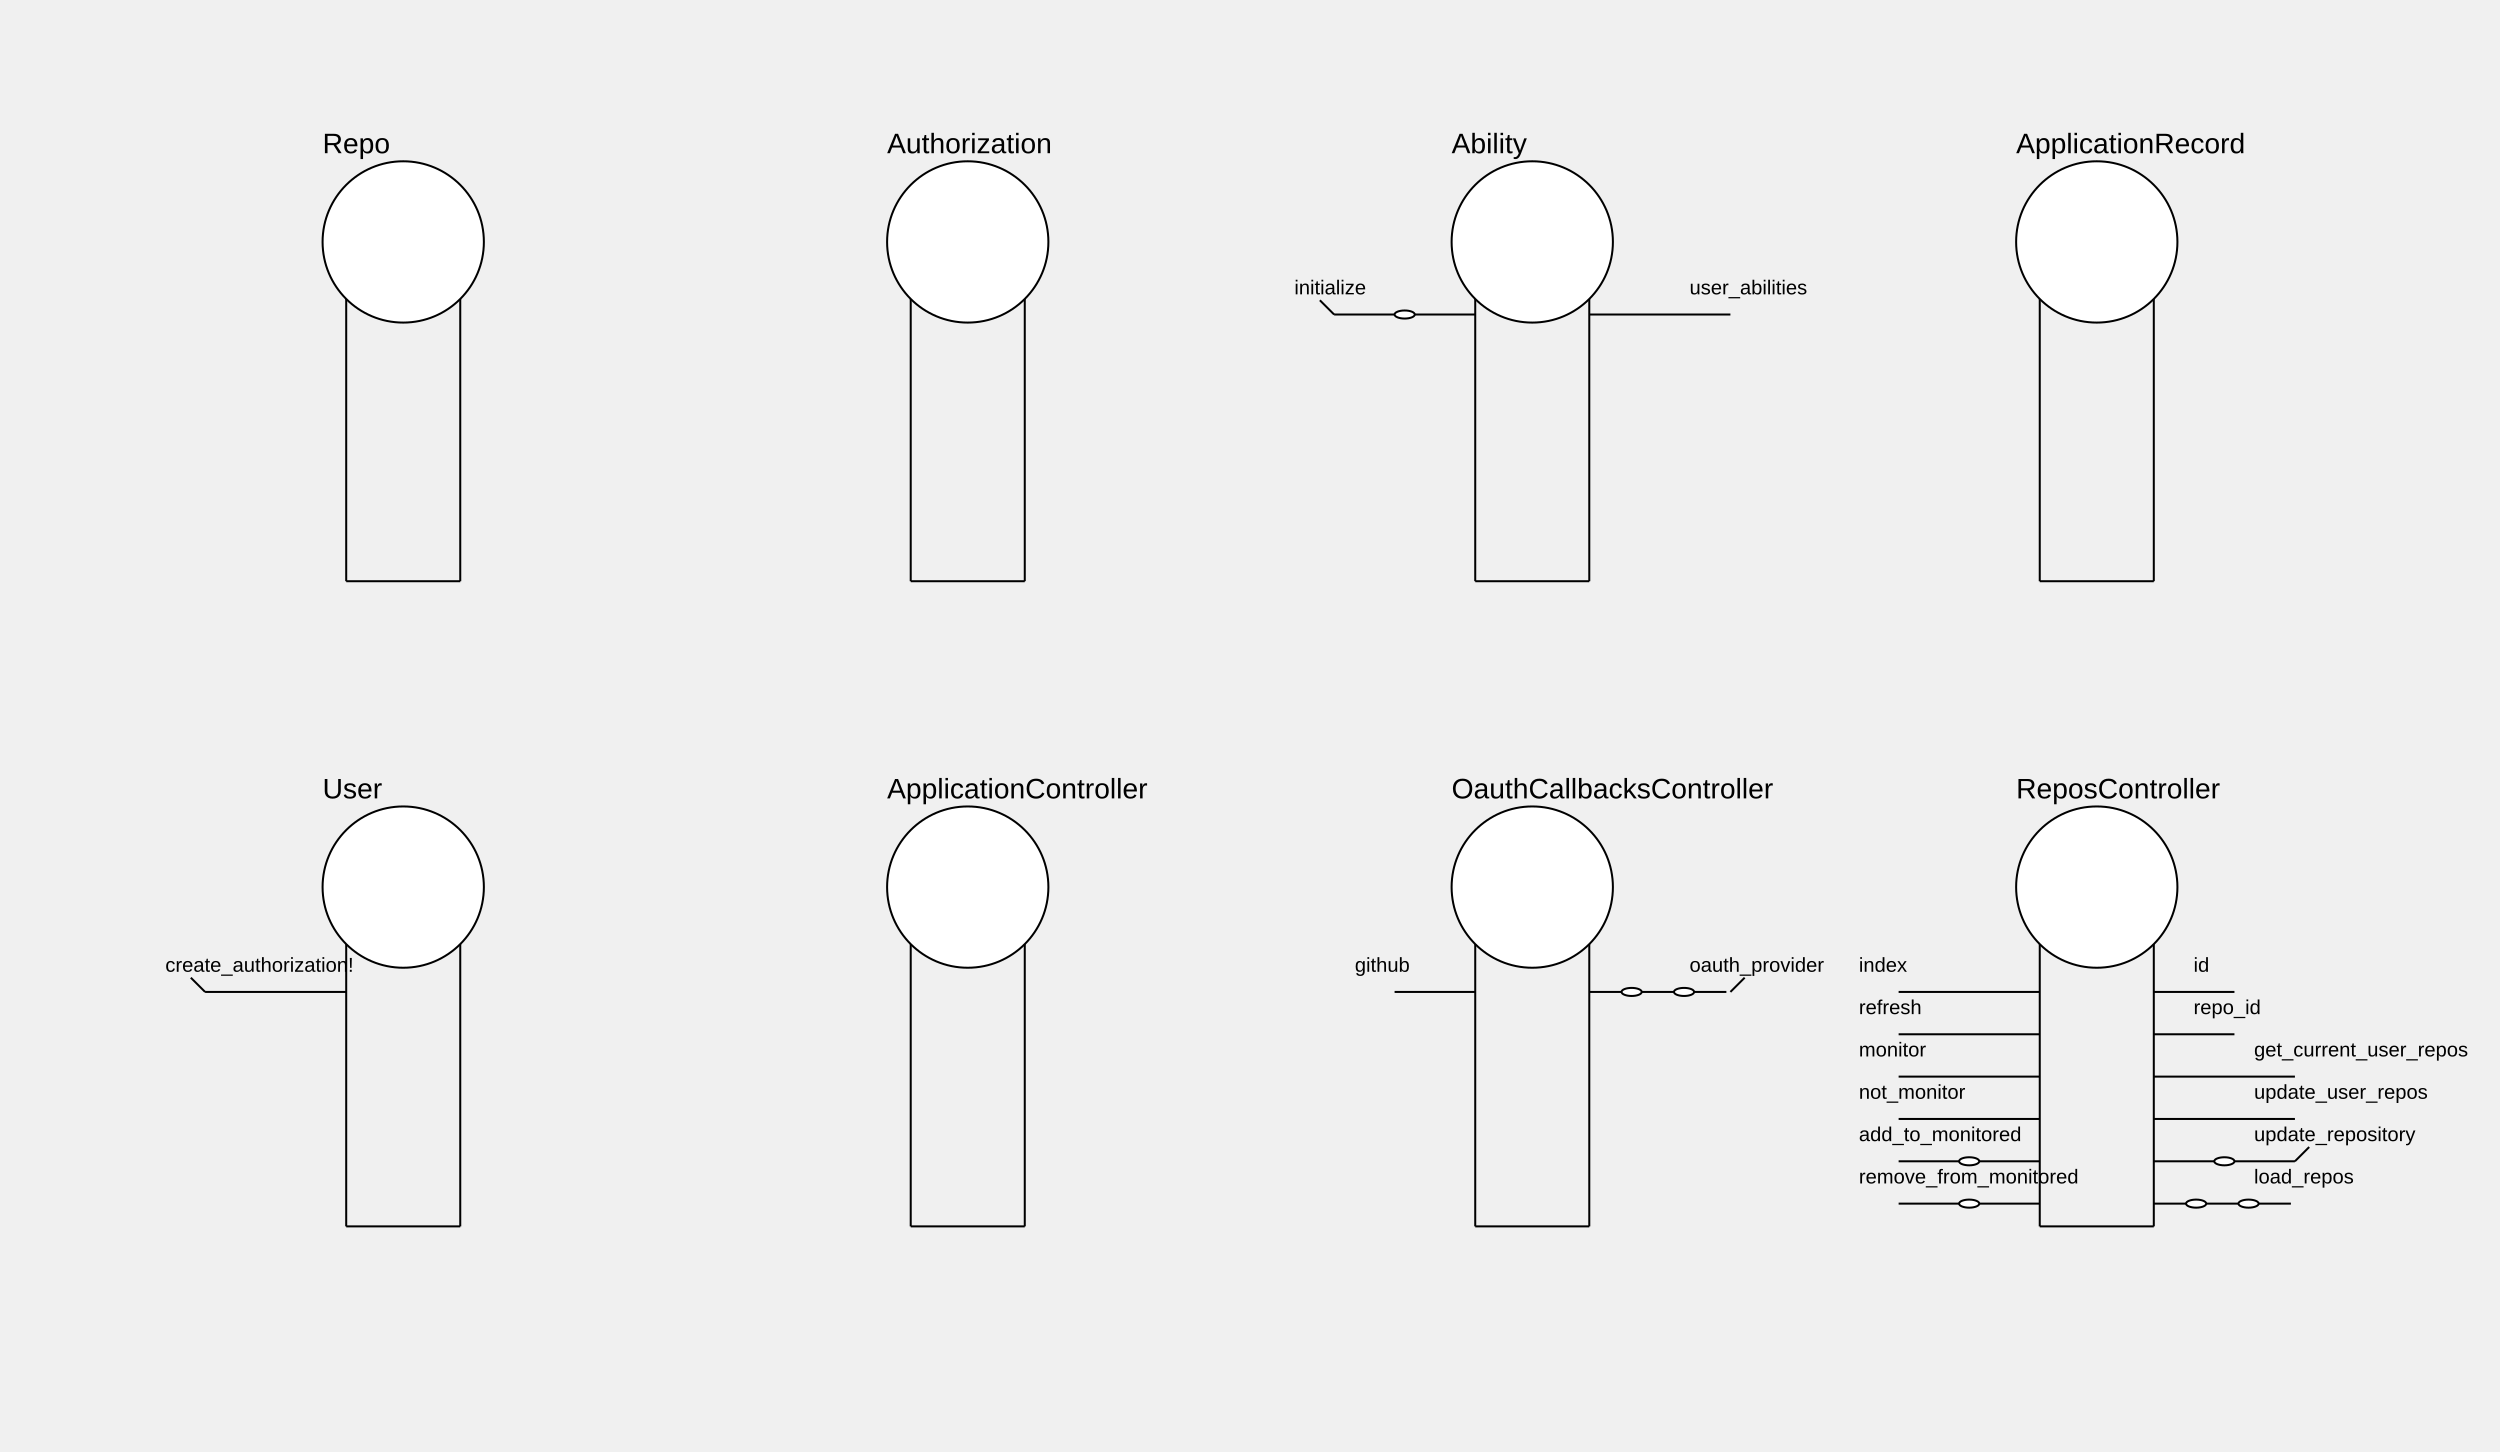
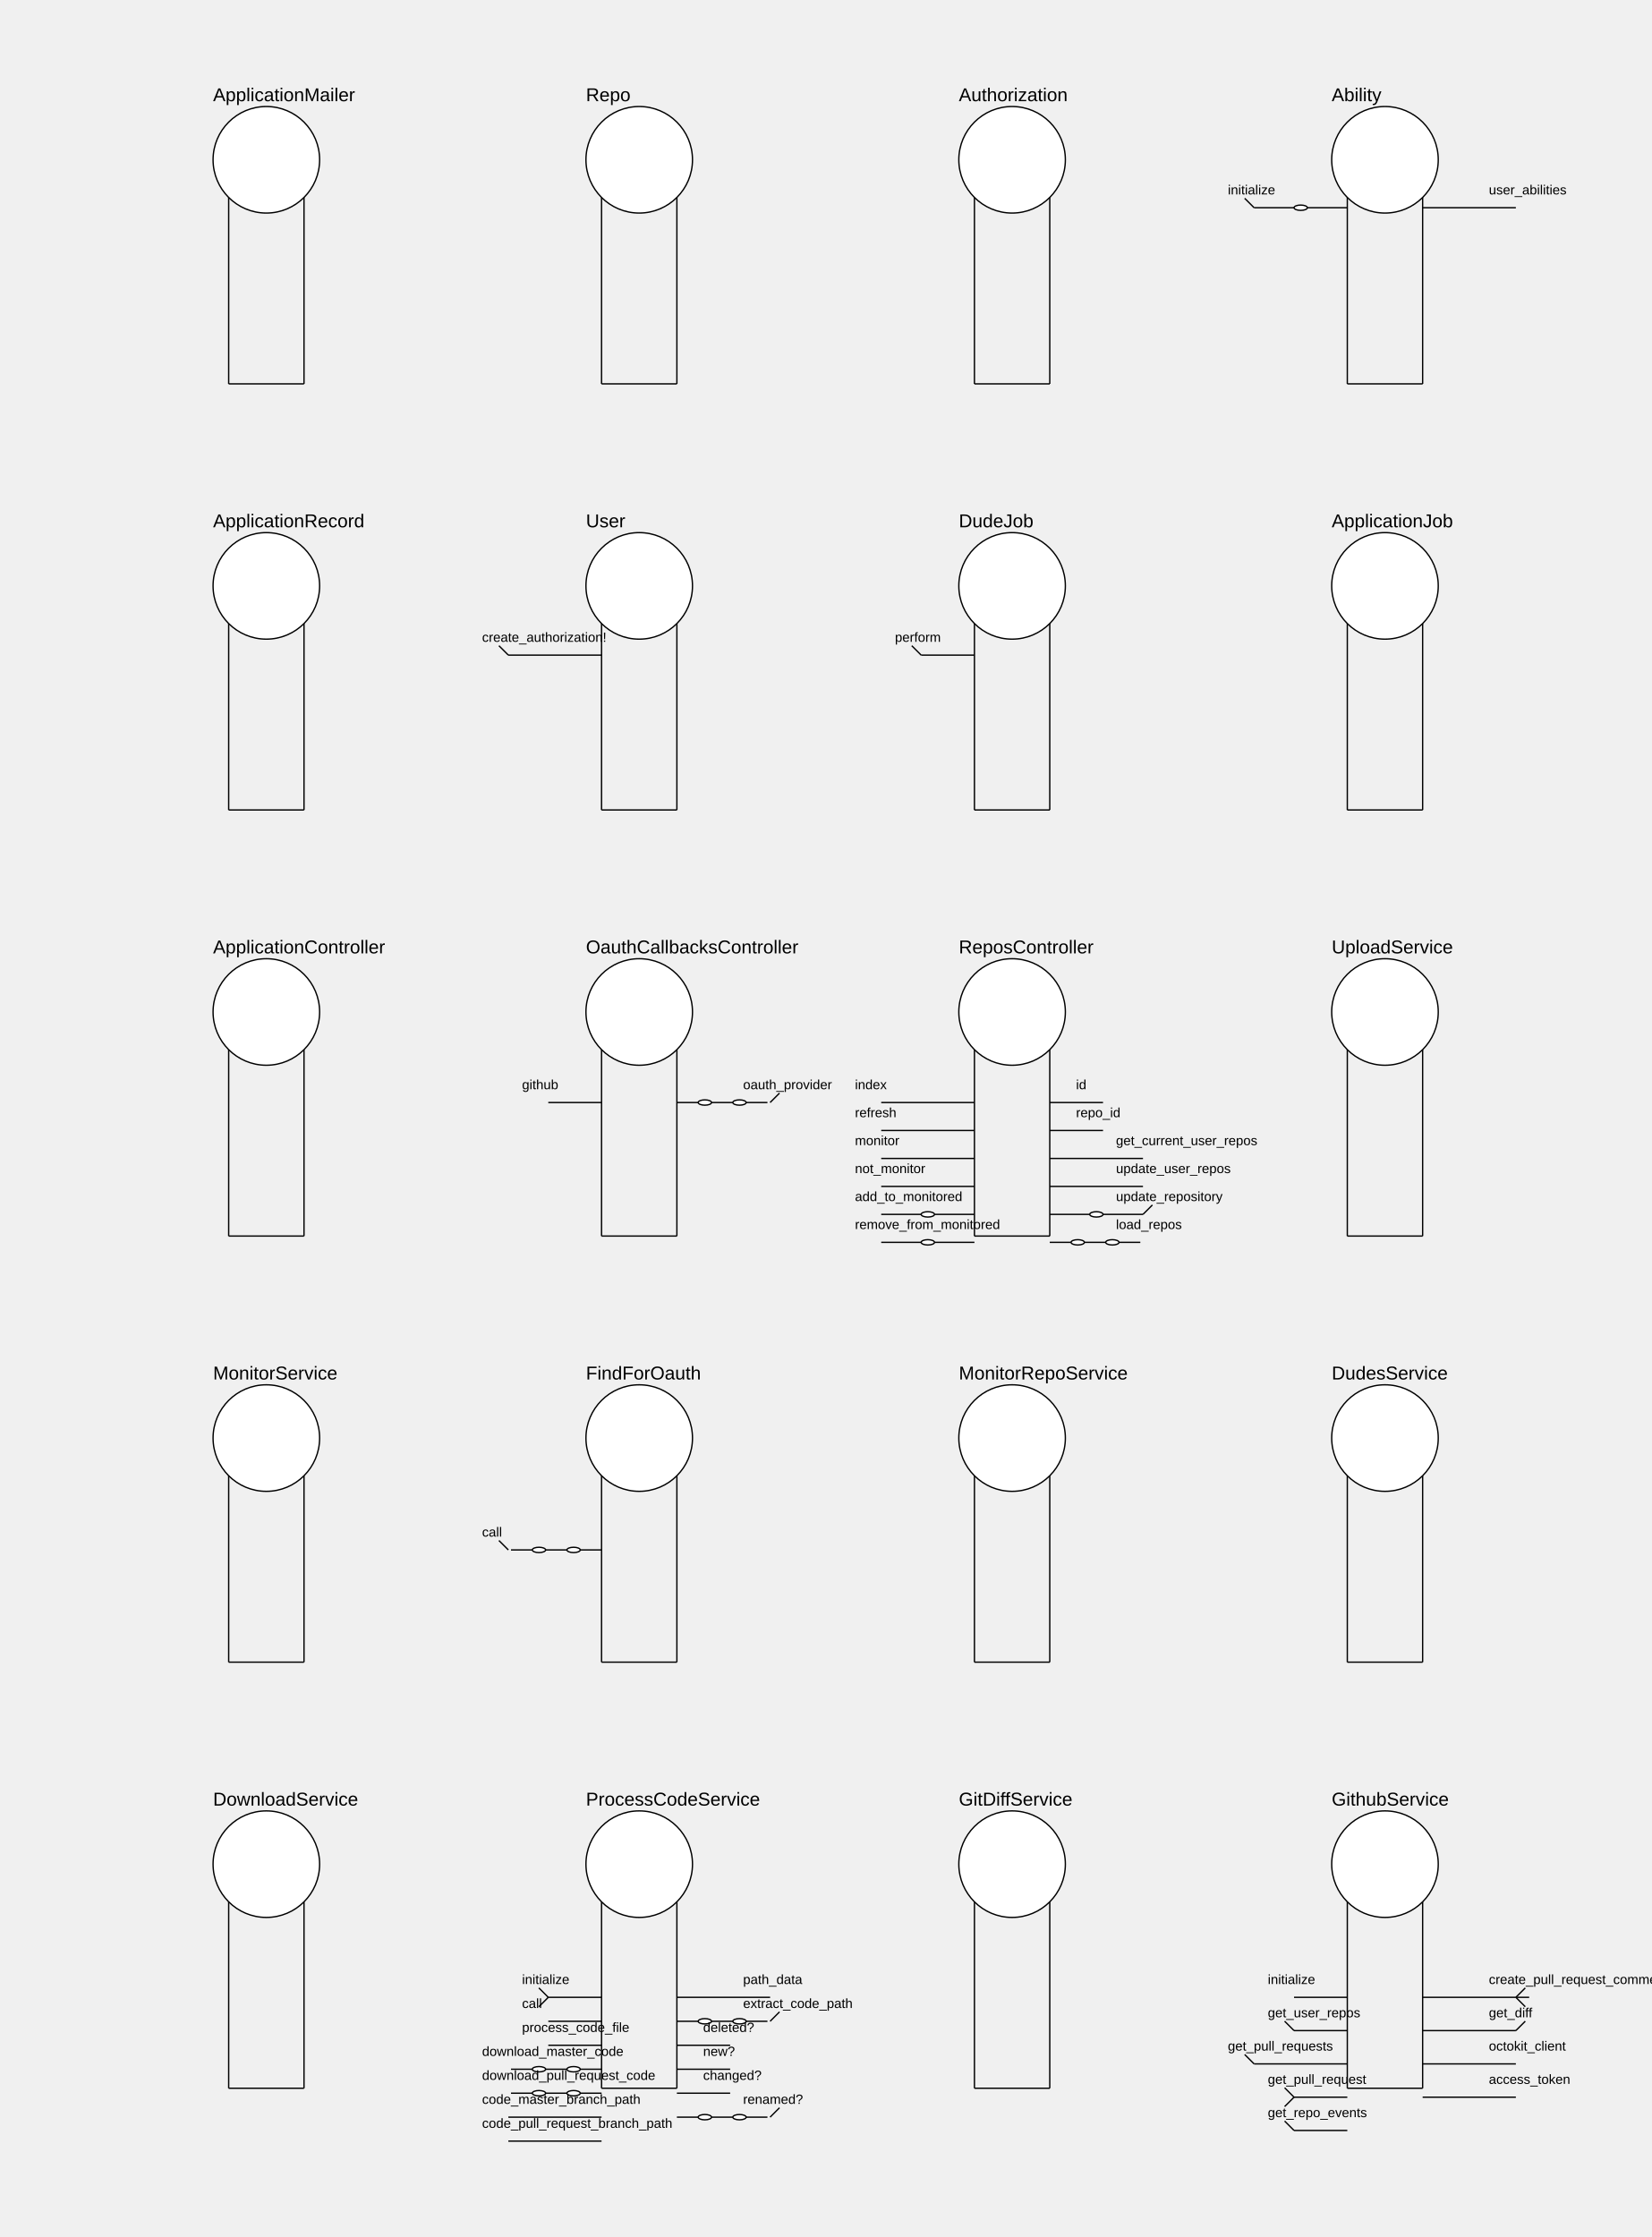
- <svg xmlns="http://www.w3.org/2000/svg" width="1240.0" height="720.0" style="background:white">
+ <svg xmlns="http://www.w3.org/2000/svg" width="1240.0" height="1680.0" style="background:white">
  <circle cx="200.0" cy="120.0" r="40" fill="white" style="stroke:black; stroke-width:1" />
  <line x1="228.284" y1="148.284" x2="228.284" y2="288.284" style="stroke:black; stroke-width:1" />
  <line x1="171.716" y1="148.284" x2="171.716" y2="288.284" style="stroke:black; stroke-width:1" />
  <line x1="228.284" y1="288.284" x2="171.716" y2="288.284" style="stroke:black; stroke-width:1" />
-   <text x="160.0" y="76.0" font-family="arial" font-size="14" fill="black" style="writing-mode: lr">Repo</text>
+   <text x="160.0" y="76.0" font-family="arial" font-size="14" fill="black" style="writing-mode: lr">ApplicationMailer</text>
  <circle cx="480.0" cy="120.0" r="40" fill="white" style="stroke:black; stroke-width:1" />
  <line x1="508.284" y1="148.284" x2="508.284" y2="288.284" style="stroke:black; stroke-width:1" />
  <line x1="451.716" y1="148.284" x2="451.716" y2="288.284" style="stroke:black; stroke-width:1" />
  <line x1="508.284" y1="288.284" x2="451.716" y2="288.284" style="stroke:black; stroke-width:1" />
-   <text x="440.0" y="76.0" font-family="arial" font-size="14" fill="black" style="writing-mode: lr">Authorization</text>
+   <text x="440.0" y="76.0" font-family="arial" font-size="14" fill="black" style="writing-mode: lr">Repo</text>
  <circle cx="760.0" cy="120.0" r="40" fill="white" style="stroke:black; stroke-width:1" />
  <line x1="788.284" y1="148.284" x2="788.284" y2="288.284" style="stroke:black; stroke-width:1" />
  <line x1="731.716" y1="148.284" x2="731.716" y2="288.284" style="stroke:black; stroke-width:1" />
  <line x1="788.284" y1="288.284" x2="731.716" y2="288.284" style="stroke:black; stroke-width:1" />
-   <text x="720.0" y="76.0" font-family="arial" font-size="14" fill="black" style="writing-mode: lr">Ability</text>
-   <line x1="731.716" y1="156" x2="701.716" y2="156" style="stroke:black; stroke-width:1" />
-   <ellipse cx="696.716" cy="156" rx="5" ry="2" style="stroke:black; stroke-width:1" fill="white" />
-   <line x1="691.716" y1="156" x2="661.716" y2="156" style="stroke:black; stroke-width:1" />
-   <text x="642" y="146" font-family="arial" font-size="10" fill="black" style="writing-mode: lr">initialize</text>
-   <line x1="661.716" y1="156" x2="654.645" y2="148.929" style="stroke:black; stroke-width:1" />
-   <line x1="788.284" y1="156" x2="858.284" y2="156" style="stroke:black; stroke-width:1" />
-   <text x="838" y="146" font-family="arial" font-size="10" fill="black" style="writing-mode: lr">user_abilities</text>
+   <text x="720.0" y="76.0" font-family="arial" font-size="14" fill="black" style="writing-mode: lr">Authorization</text>
  <circle cx="1040.0" cy="120.0" r="40" fill="white" style="stroke:black; stroke-width:1" />
  <line x1="1068.284" y1="148.284" x2="1068.284" y2="288.284" style="stroke:black; stroke-width:1" />
  <line x1="1011.716" y1="148.284" x2="1011.716" y2="288.284" style="stroke:black; stroke-width:1" />
  <line x1="1068.284" y1="288.284" x2="1011.716" y2="288.284" style="stroke:black; stroke-width:1" />
-   <text x="1000.0" y="76.0" font-family="arial" font-size="14" fill="black" style="writing-mode: lr">ApplicationRecord</text>
+   <text x="1000.0" y="76.0" font-family="arial" font-size="14" fill="black" style="writing-mode: lr">Ability</text>
+   <line x1="1011.716" y1="156" x2="981.716" y2="156" style="stroke:black; stroke-width:1" />
+   <ellipse cx="976.716" cy="156" rx="5" ry="2" style="stroke:black; stroke-width:1" fill="white" />
+   <line x1="971.716" y1="156" x2="941.716" y2="156" style="stroke:black; stroke-width:1" />
+   <text x="922" y="146" font-family="arial" font-size="10" fill="black" style="writing-mode: lr">initialize</text>
+   <line x1="941.716" y1="156" x2="934.645" y2="148.929" style="stroke:black; stroke-width:1" />
+   <line x1="1068.284" y1="156" x2="1138.284" y2="156" style="stroke:black; stroke-width:1" />
+   <text x="1118" y="146" font-family="arial" font-size="10" fill="black" style="writing-mode: lr">user_abilities</text>
  <circle cx="200.0" cy="440.0" r="40" fill="white" style="stroke:black; stroke-width:1" />
  <line x1="228.284" y1="468.284" x2="228.284" y2="608.284" style="stroke:black; stroke-width:1" />
  <line x1="171.716" y1="468.284" x2="171.716" y2="608.284" style="stroke:black; stroke-width:1" />
  <line x1="228.284" y1="608.284" x2="171.716" y2="608.284" style="stroke:black; stroke-width:1" />
-   <text x="160.0" y="396.0" font-family="arial" font-size="14" fill="black" style="writing-mode: lr">User</text>
-   <line x1="171.716" y1="492" x2="101.716" y2="492" style="stroke:black; stroke-width:1" />
-   <text x="82" y="482" font-family="arial" font-size="10" fill="black" style="writing-mode: lr">create_authorization!</text>
-   <line x1="101.716" y1="492" x2="94.645" y2="484.929" style="stroke:black; stroke-width:1" />
+   <text x="160.0" y="396.0" font-family="arial" font-size="14" fill="black" style="writing-mode: lr">ApplicationRecord</text>
  <circle cx="480.0" cy="440.0" r="40" fill="white" style="stroke:black; stroke-width:1" />
  <line x1="508.284" y1="468.284" x2="508.284" y2="608.284" style="stroke:black; stroke-width:1" />
  <line x1="451.716" y1="468.284" x2="451.716" y2="608.284" style="stroke:black; stroke-width:1" />
  <line x1="508.284" y1="608.284" x2="451.716" y2="608.284" style="stroke:black; stroke-width:1" />
-   <text x="440.0" y="396.0" font-family="arial" font-size="14" fill="black" style="writing-mode: lr">ApplicationController</text>
+   <text x="440.0" y="396.0" font-family="arial" font-size="14" fill="black" style="writing-mode: lr">User</text>
+   <line x1="451.716" y1="492" x2="381.716" y2="492" style="stroke:black; stroke-width:1" />
+   <text x="362" y="482" font-family="arial" font-size="10" fill="black" style="writing-mode: lr">create_authorization!</text>
+   <line x1="381.716" y1="492" x2="374.645" y2="484.929" style="stroke:black; stroke-width:1" />
  <circle cx="760.0" cy="440.0" r="40" fill="white" style="stroke:black; stroke-width:1" />
  <line x1="788.284" y1="468.284" x2="788.284" y2="608.284" style="stroke:black; stroke-width:1" />
  <line x1="731.716" y1="468.284" x2="731.716" y2="608.284" style="stroke:black; stroke-width:1" />
  <line x1="788.284" y1="608.284" x2="731.716" y2="608.284" style="stroke:black; stroke-width:1" />
-   <text x="720.0" y="396.0" font-family="arial" font-size="14" fill="black" style="writing-mode: lr">OauthCallbacksController</text>
+   <text x="720.0" y="396.0" font-family="arial" font-size="14" fill="black" style="writing-mode: lr">DudeJob</text>
  <line x1="731.716" y1="492" x2="691.716" y2="492" style="stroke:black; stroke-width:1" />
-   <text x="672" y="482" font-family="arial" font-size="10" fill="black" style="writing-mode: lr">github</text>
-   <line x1="788.284" y1="492" x2="804.284" y2="492" style="stroke:black; stroke-width:1" />
-   <ellipse cx="809.284" cy="492" rx="5" ry="2" style="stroke:black; stroke-width:1" fill="white" />
-   <line x1="814.284" y1="492" x2="830.284" y2="492" style="stroke:black; stroke-width:1" />
-   <ellipse cx="835.284" cy="492" rx="5" ry="2" style="stroke:black; stroke-width:1" fill="white" />
-   <line x1="840.284" y1="492" x2="856.284" y2="492" style="stroke:black; stroke-width:1" />
-   <text x="838" y="482" font-family="arial" font-size="10" fill="black" style="writing-mode: lr">oauth_provider</text>
-   <line x1="858.284" y1="492" x2="865.355" y2="484.929" style="stroke:black; stroke-width:1" />
+   <text x="672" y="482" font-family="arial" font-size="10" fill="black" style="writing-mode: lr">perform</text>
+   <line x1="691.716" y1="492" x2="684.645" y2="484.929" style="stroke:black; stroke-width:1" />
  <circle cx="1040.0" cy="440.0" r="40" fill="white" style="stroke:black; stroke-width:1" />
  <line x1="1068.284" y1="468.284" x2="1068.284" y2="608.284" style="stroke:black; stroke-width:1" />
  <line x1="1011.716" y1="468.284" x2="1011.716" y2="608.284" style="stroke:black; stroke-width:1" />
  <line x1="1068.284" y1="608.284" x2="1011.716" y2="608.284" style="stroke:black; stroke-width:1" />
-   <text x="1000.0" y="396.0" font-family="arial" font-size="14" fill="black" style="writing-mode: lr">ReposController</text>
-   <line x1="1011.716" y1="492" x2="941.716" y2="492" style="stroke:black; stroke-width:1" />
-   <text x="922" y="482" font-family="arial" font-size="10" fill="black" style="writing-mode: lr">index</text>
-   <line x1="1011.716" y1="513" x2="941.716" y2="513" style="stroke:black; stroke-width:1" />
-   <text x="922" y="503" font-family="arial" font-size="10" fill="black" style="writing-mode: lr">refresh</text>
-   <line x1="1011.716" y1="534" x2="941.716" y2="534" style="stroke:black; stroke-width:1" />
-   <text x="922" y="524" font-family="arial" font-size="10" fill="black" style="writing-mode: lr">monitor</text>
-   <line x1="1011.716" y1="555" x2="941.716" y2="555" style="stroke:black; stroke-width:1" />
-   <text x="922" y="545" font-family="arial" font-size="10" fill="black" style="writing-mode: lr">not_monitor</text>
-   <line x1="1011.716" y1="576" x2="981.716" y2="576" style="stroke:black; stroke-width:1" />
-   <ellipse cx="976.716" cy="576" rx="5" ry="2" style="stroke:black; stroke-width:1" fill="white" />
-   <line x1="971.716" y1="576" x2="941.716" y2="576" style="stroke:black; stroke-width:1" />
-   <text x="922" y="566" font-family="arial" font-size="10" fill="black" style="writing-mode: lr">add_to_monitored</text>
-   <line x1="1011.716" y1="597" x2="981.716" y2="597" style="stroke:black; stroke-width:1" />
-   <ellipse cx="976.716" cy="597" rx="5" ry="2" style="stroke:black; stroke-width:1" fill="white" />
-   <line x1="971.716" y1="597" x2="941.716" y2="597" style="stroke:black; stroke-width:1" />
-   <text x="922" y="587" font-family="arial" font-size="10" fill="black" style="writing-mode: lr">remove_from_monitored</text>
-   <line x1="1068.284" y1="492" x2="1108.284" y2="492" style="stroke:black; stroke-width:1" />
-   <text x="1088" y="482" font-family="arial" font-size="10" fill="black" style="writing-mode: lr">id</text>
-   <line x1="1068.284" y1="513" x2="1108.284" y2="513" style="stroke:black; stroke-width:1" />
-   <text x="1088" y="503" font-family="arial" font-size="10" fill="black" style="writing-mode: lr">repo_id</text>
-   <line x1="1068.284" y1="534" x2="1138.284" y2="534" style="stroke:black; stroke-width:1" />
-   <text x="1118" y="524" font-family="arial" font-size="10" fill="black" style="writing-mode: lr">get_current_user_repos</text>
-   <line x1="1068.284" y1="555" x2="1138.284" y2="555" style="stroke:black; stroke-width:1" />
-   <text x="1118" y="545" font-family="arial" font-size="10" fill="black" style="writing-mode: lr">update_user_repos</text>
-   <line x1="1068.284" y1="576" x2="1098.284" y2="576" style="stroke:black; stroke-width:1" />
-   <ellipse cx="1103.284" cy="576" rx="5" ry="2" style="stroke:black; stroke-width:1" fill="white" />
-   <line x1="1108.284" y1="576" x2="1138.284" y2="576" style="stroke:black; stroke-width:1" />
-   <text x="1118" y="566" font-family="arial" font-size="10" fill="black" style="writing-mode: lr">update_repository</text>
-   <line x1="1138.284" y1="576" x2="1145.355" y2="568.929" style="stroke:black; stroke-width:1" />
-   <line x1="1068.284" y1="597" x2="1084.284" y2="597" style="stroke:black; stroke-width:1" />
-   <ellipse cx="1089.284" cy="597" rx="5" ry="2" style="stroke:black; stroke-width:1" fill="white" />
-   <line x1="1094.284" y1="597" x2="1110.284" y2="597" style="stroke:black; stroke-width:1" />
-   <ellipse cx="1115.284" cy="597" rx="5" ry="2" style="stroke:black; stroke-width:1" fill="white" />
-   <line x1="1120.284" y1="597" x2="1136.284" y2="597" style="stroke:black; stroke-width:1" />
-   <text x="1118" y="587" font-family="arial" font-size="10" fill="black" style="writing-mode: lr">load_repos</text>
+   <text x="1000.0" y="396.0" font-family="arial" font-size="14" fill="black" style="writing-mode: lr">ApplicationJob</text>
+   <circle cx="200.0" cy="760.0" r="40" fill="white" style="stroke:black; stroke-width:1" />
+   <line x1="228.284" y1="788.284" x2="228.284" y2="928.284" style="stroke:black; stroke-width:1" />
+   <line x1="171.716" y1="788.284" x2="171.716" y2="928.284" style="stroke:black; stroke-width:1" />
+   <line x1="228.284" y1="928.284" x2="171.716" y2="928.284" style="stroke:black; stroke-width:1" />
+   <text x="160.0" y="716.0" font-family="arial" font-size="14" fill="black" style="writing-mode: lr">ApplicationController</text>
+   <circle cx="480.0" cy="760.0" r="40" fill="white" style="stroke:black; stroke-width:1" />
+   <line x1="508.284" y1="788.284" x2="508.284" y2="928.284" style="stroke:black; stroke-width:1" />
+   <line x1="451.716" y1="788.284" x2="451.716" y2="928.284" style="stroke:black; stroke-width:1" />
+   <line x1="508.284" y1="928.284" x2="451.716" y2="928.284" style="stroke:black; stroke-width:1" />
+   <text x="440.0" y="716.0" font-family="arial" font-size="14" fill="black" style="writing-mode: lr">OauthCallbacksController</text>
+   <line x1="451.716" y1="828" x2="411.716" y2="828" style="stroke:black; stroke-width:1" />
+   <text x="392" y="818" font-family="arial" font-size="10" fill="black" style="writing-mode: lr">github</text>
+   <line x1="508.284" y1="828" x2="524.284" y2="828" style="stroke:black; stroke-width:1" />
+   <ellipse cx="529.284" cy="828" rx="5" ry="2" style="stroke:black; stroke-width:1" fill="white" />
+   <line x1="534.284" y1="828" x2="550.284" y2="828" style="stroke:black; stroke-width:1" />
+   <ellipse cx="555.284" cy="828" rx="5" ry="2" style="stroke:black; stroke-width:1" fill="white" />
+   <line x1="560.284" y1="828" x2="576.284" y2="828" style="stroke:black; stroke-width:1" />
+   <text x="558" y="818" font-family="arial" font-size="10" fill="black" style="writing-mode: lr">oauth_provider</text>
+   <line x1="578.284" y1="828" x2="585.355" y2="820.929" style="stroke:black; stroke-width:1" />
+   <circle cx="760.0" cy="760.0" r="40" fill="white" style="stroke:black; stroke-width:1" />
+   <line x1="788.284" y1="788.284" x2="788.284" y2="928.284" style="stroke:black; stroke-width:1" />
+   <line x1="731.716" y1="788.284" x2="731.716" y2="928.284" style="stroke:black; stroke-width:1" />
+   <line x1="788.284" y1="928.284" x2="731.716" y2="928.284" style="stroke:black; stroke-width:1" />
+   <text x="720.0" y="716.0" font-family="arial" font-size="14" fill="black" style="writing-mode: lr">ReposController</text>
+   <line x1="731.716" y1="828" x2="661.716" y2="828" style="stroke:black; stroke-width:1" />
+   <text x="642" y="818" font-family="arial" font-size="10" fill="black" style="writing-mode: lr">index</text>
+   <line x1="731.716" y1="849" x2="661.716" y2="849" style="stroke:black; stroke-width:1" />
+   <text x="642" y="839" font-family="arial" font-size="10" fill="black" style="writing-mode: lr">refresh</text>
+   <line x1="731.716" y1="870" x2="661.716" y2="870" style="stroke:black; stroke-width:1" />
+   <text x="642" y="860" font-family="arial" font-size="10" fill="black" style="writing-mode: lr">monitor</text>
+   <line x1="731.716" y1="891" x2="661.716" y2="891" style="stroke:black; stroke-width:1" />
+   <text x="642" y="881" font-family="arial" font-size="10" fill="black" style="writing-mode: lr">not_monitor</text>
+   <line x1="731.716" y1="912" x2="701.716" y2="912" style="stroke:black; stroke-width:1" />
+   <ellipse cx="696.716" cy="912" rx="5" ry="2" style="stroke:black; stroke-width:1" fill="white" />
+   <line x1="691.716" y1="912" x2="661.716" y2="912" style="stroke:black; stroke-width:1" />
+   <text x="642" y="902" font-family="arial" font-size="10" fill="black" style="writing-mode: lr">add_to_monitored</text>
+   <line x1="731.716" y1="933" x2="701.716" y2="933" style="stroke:black; stroke-width:1" />
+   <ellipse cx="696.716" cy="933" rx="5" ry="2" style="stroke:black; stroke-width:1" fill="white" />
+   <line x1="691.716" y1="933" x2="661.716" y2="933" style="stroke:black; stroke-width:1" />
+   <text x="642" y="923" font-family="arial" font-size="10" fill="black" style="writing-mode: lr">remove_from_monitored</text>
+   <line x1="788.284" y1="828" x2="828.284" y2="828" style="stroke:black; stroke-width:1" />
+   <text x="808" y="818" font-family="arial" font-size="10" fill="black" style="writing-mode: lr">id</text>
+   <line x1="788.284" y1="849" x2="828.284" y2="849" style="stroke:black; stroke-width:1" />
+   <text x="808" y="839" font-family="arial" font-size="10" fill="black" style="writing-mode: lr">repo_id</text>
+   <line x1="788.284" y1="870" x2="858.284" y2="870" style="stroke:black; stroke-width:1" />
+   <text x="838" y="860" font-family="arial" font-size="10" fill="black" style="writing-mode: lr">get_current_user_repos</text>
+   <line x1="788.284" y1="891" x2="858.284" y2="891" style="stroke:black; stroke-width:1" />
+   <text x="838" y="881" font-family="arial" font-size="10" fill="black" style="writing-mode: lr">update_user_repos</text>
+   <line x1="788.284" y1="912" x2="818.284" y2="912" style="stroke:black; stroke-width:1" />
+   <ellipse cx="823.284" cy="912" rx="5" ry="2" style="stroke:black; stroke-width:1" fill="white" />
+   <line x1="828.284" y1="912" x2="858.284" y2="912" style="stroke:black; stroke-width:1" />
+   <text x="838" y="902" font-family="arial" font-size="10" fill="black" style="writing-mode: lr">update_repository</text>
+   <line x1="858.284" y1="912" x2="865.355" y2="904.929" style="stroke:black; stroke-width:1" />
+   <line x1="788.284" y1="933" x2="804.284" y2="933" style="stroke:black; stroke-width:1" />
+   <ellipse cx="809.284" cy="933" rx="5" ry="2" style="stroke:black; stroke-width:1" fill="white" />
+   <line x1="814.284" y1="933" x2="830.284" y2="933" style="stroke:black; stroke-width:1" />
+   <ellipse cx="835.284" cy="933" rx="5" ry="2" style="stroke:black; stroke-width:1" fill="white" />
+   <line x1="840.284" y1="933" x2="856.284" y2="933" style="stroke:black; stroke-width:1" />
+   <text x="838" y="923" font-family="arial" font-size="10" fill="black" style="writing-mode: lr">load_repos</text>
+   <circle cx="1040.0" cy="760.0" r="40" fill="white" style="stroke:black; stroke-width:1" />
+   <line x1="1068.284" y1="788.284" x2="1068.284" y2="928.284" style="stroke:black; stroke-width:1" />
+   <line x1="1011.716" y1="788.284" x2="1011.716" y2="928.284" style="stroke:black; stroke-width:1" />
+   <line x1="1068.284" y1="928.284" x2="1011.716" y2="928.284" style="stroke:black; stroke-width:1" />
+   <text x="1000.0" y="716.0" font-family="arial" font-size="14" fill="black" style="writing-mode: lr">UploadService</text>
+   <circle cx="200.0" cy="1080.0" r="40" fill="white" style="stroke:black; stroke-width:1" />
+   <line x1="228.284" y1="1108.284" x2="228.284" y2="1248.284" style="stroke:black; stroke-width:1" />
+   <line x1="171.716" y1="1108.284" x2="171.716" y2="1248.284" style="stroke:black; stroke-width:1" />
+   <line x1="228.284" y1="1248.284" x2="171.716" y2="1248.284" style="stroke:black; stroke-width:1" />
+   <text x="160.0" y="1036.0" font-family="arial" font-size="14" fill="black" style="writing-mode: lr">MonitorService</text>
+   <circle cx="480.0" cy="1080.0" r="40" fill="white" style="stroke:black; stroke-width:1" />
+   <line x1="508.284" y1="1108.284" x2="508.284" y2="1248.284" style="stroke:black; stroke-width:1" />
+   <line x1="451.716" y1="1108.284" x2="451.716" y2="1248.284" style="stroke:black; stroke-width:1" />
+   <line x1="508.284" y1="1248.284" x2="451.716" y2="1248.284" style="stroke:black; stroke-width:1" />
+   <text x="440.0" y="1036.0" font-family="arial" font-size="14" fill="black" style="writing-mode: lr">FindForOauth</text>
+   <line x1="451.716" y1="1164" x2="435.716" y2="1164" style="stroke:black; stroke-width:1" />
+   <ellipse cx="430.716" cy="1164" rx="5" ry="2" style="stroke:black; stroke-width:1" fill="white" />
+   <line x1="425.716" y1="1164" x2="409.716" y2="1164" style="stroke:black; stroke-width:1" />
+   <ellipse cx="404.716" cy="1164" rx="5" ry="2" style="stroke:black; stroke-width:1" fill="white" />
+   <line x1="399.716" y1="1164" x2="383.716" y2="1164" style="stroke:black; stroke-width:1" />
+   <text x="362" y="1154" font-family="arial" font-size="10" fill="black" style="writing-mode: lr">call</text>
+   <line x1="381.716" y1="1164" x2="374.645" y2="1156.929" style="stroke:black; stroke-width:1" />
+   <circle cx="760.0" cy="1080.0" r="40" fill="white" style="stroke:black; stroke-width:1" />
+   <line x1="788.284" y1="1108.284" x2="788.284" y2="1248.284" style="stroke:black; stroke-width:1" />
+   <line x1="731.716" y1="1108.284" x2="731.716" y2="1248.284" style="stroke:black; stroke-width:1" />
+   <line x1="788.284" y1="1248.284" x2="731.716" y2="1248.284" style="stroke:black; stroke-width:1" />
+   <text x="720.0" y="1036.0" font-family="arial" font-size="14" fill="black" style="writing-mode: lr">MonitorRepoService</text>
+   <circle cx="1040.0" cy="1080.0" r="40" fill="white" style="stroke:black; stroke-width:1" />
+   <line x1="1068.284" y1="1108.284" x2="1068.284" y2="1248.284" style="stroke:black; stroke-width:1" />
+   <line x1="1011.716" y1="1108.284" x2="1011.716" y2="1248.284" style="stroke:black; stroke-width:1" />
+   <line x1="1068.284" y1="1248.284" x2="1011.716" y2="1248.284" style="stroke:black; stroke-width:1" />
+   <text x="1000.0" y="1036.0" font-family="arial" font-size="14" fill="black" style="writing-mode: lr">DudesService</text>
+   <circle cx="200.0" cy="1400.0" r="40" fill="white" style="stroke:black; stroke-width:1" />
+   <line x1="228.284" y1="1428.284" x2="228.284" y2="1568.284" style="stroke:black; stroke-width:1" />
+   <line x1="171.716" y1="1428.284" x2="171.716" y2="1568.284" style="stroke:black; stroke-width:1" />
+   <line x1="228.284" y1="1568.284" x2="171.716" y2="1568.284" style="stroke:black; stroke-width:1" />
+   <text x="160.0" y="1356.0" font-family="arial" font-size="14" fill="black" style="writing-mode: lr">DownloadService</text>
+   <circle cx="480.0" cy="1400.0" r="40" fill="white" style="stroke:black; stroke-width:1" />
+   <line x1="508.284" y1="1428.284" x2="508.284" y2="1568.284" style="stroke:black; stroke-width:1" />
+   <line x1="451.716" y1="1428.284" x2="451.716" y2="1568.284" style="stroke:black; stroke-width:1" />
+   <line x1="508.284" y1="1568.284" x2="451.716" y2="1568.284" style="stroke:black; stroke-width:1" />
+   <text x="440.0" y="1356.0" font-family="arial" font-size="14" fill="black" style="writing-mode: lr">ProcessCodeService</text>
+   <line x1="451.716" y1="1500" x2="411.716" y2="1500" style="stroke:black; stroke-width:1" />
+   <text x="392" y="1490" font-family="arial" font-size="10" fill="black" style="writing-mode: lr">initialize</text>
+   <line x1="411.716" y1="1500" x2="404.645" y2="1492.929" style="stroke:black; stroke-width:1" />
+   <line x1="411.716" y1="1500" x2="404.645" y2="1507.071" style="stroke:black; stroke-width:1" />
+   <line x1="451.716" y1="1518" x2="411.716" y2="1518" style="stroke:black; stroke-width:1" />
+   <text x="392" y="1508" font-family="arial" font-size="10" fill="black" style="writing-mode: lr">call</text>
+   <line x1="451.716" y1="1536" x2="411.716" y2="1536" style="stroke:black; stroke-width:1" />
+   <text x="392" y="1526" font-family="arial" font-size="10" fill="black" style="writing-mode: lr">process_code_file</text>
+   <line x1="451.716" y1="1554" x2="435.716" y2="1554" style="stroke:black; stroke-width:1" />
+   <ellipse cx="430.716" cy="1554" rx="5" ry="2" style="stroke:black; stroke-width:1" fill="white" />
+   <line x1="425.716" y1="1554" x2="409.716" y2="1554" style="stroke:black; stroke-width:1" />
+   <ellipse cx="404.716" cy="1554" rx="5" ry="2" style="stroke:black; stroke-width:1" fill="white" />
+   <line x1="399.716" y1="1554" x2="383.716" y2="1554" style="stroke:black; stroke-width:1" />
+   <text x="362" y="1544" font-family="arial" font-size="10" fill="black" style="writing-mode: lr">download_master_code</text>
+   <line x1="451.716" y1="1572" x2="435.716" y2="1572" style="stroke:black; stroke-width:1" />
+   <ellipse cx="430.716" cy="1572" rx="5" ry="2" style="stroke:black; stroke-width:1" fill="white" />
+   <line x1="425.716" y1="1572" x2="409.716" y2="1572" style="stroke:black; stroke-width:1" />
+   <ellipse cx="404.716" cy="1572" rx="5" ry="2" style="stroke:black; stroke-width:1" fill="white" />
+   <line x1="399.716" y1="1572" x2="383.716" y2="1572" style="stroke:black; stroke-width:1" />
+   <text x="362" y="1562" font-family="arial" font-size="10" fill="black" style="writing-mode: lr">download_pull_request_code</text>
+   <line x1="451.716" y1="1590" x2="381.716" y2="1590" style="stroke:black; stroke-width:1" />
+   <text x="362" y="1580" font-family="arial" font-size="10" fill="black" style="writing-mode: lr">code_master_branch_path</text>
+   <line x1="451.716" y1="1608" x2="381.716" y2="1608" style="stroke:black; stroke-width:1" />
+   <text x="362" y="1598" font-family="arial" font-size="10" fill="black" style="writing-mode: lr">code_pull_request_branch_path</text>
+   <line x1="508.284" y1="1500" x2="578.284" y2="1500" style="stroke:black; stroke-width:1" />
+   <text x="558" y="1490" font-family="arial" font-size="10" fill="black" style="writing-mode: lr">path_data</text>
+   <line x1="508.284" y1="1518" x2="524.284" y2="1518" style="stroke:black; stroke-width:1" />
+   <ellipse cx="529.284" cy="1518" rx="5" ry="2" style="stroke:black; stroke-width:1" fill="white" />
+   <line x1="534.284" y1="1518" x2="550.284" y2="1518" style="stroke:black; stroke-width:1" />
+   <ellipse cx="555.284" cy="1518" rx="5" ry="2" style="stroke:black; stroke-width:1" fill="white" />
+   <line x1="560.284" y1="1518" x2="576.284" y2="1518" style="stroke:black; stroke-width:1" />
+   <text x="558" y="1508" font-family="arial" font-size="10" fill="black" style="writing-mode: lr">extract_code_path</text>
+   <line x1="578.284" y1="1518" x2="585.355" y2="1510.929" style="stroke:black; stroke-width:1" />
+   <line x1="508.284" y1="1536" x2="548.284" y2="1536" style="stroke:black; stroke-width:1" />
+   <text x="528" y="1526" font-family="arial" font-size="10" fill="black" style="writing-mode: lr">deleted?</text>
+   <line x1="508.284" y1="1554" x2="548.284" y2="1554" style="stroke:black; stroke-width:1" />
+   <text x="528" y="1544" font-family="arial" font-size="10" fill="black" style="writing-mode: lr">new?</text>
+   <line x1="508.284" y1="1572" x2="548.284" y2="1572" style="stroke:black; stroke-width:1" />
+   <text x="528" y="1562" font-family="arial" font-size="10" fill="black" style="writing-mode: lr">changed?</text>
+   <line x1="508.284" y1="1590" x2="524.284" y2="1590" style="stroke:black; stroke-width:1" />
+   <ellipse cx="529.284" cy="1590" rx="5" ry="2" style="stroke:black; stroke-width:1" fill="white" />
+   <line x1="534.284" y1="1590" x2="550.284" y2="1590" style="stroke:black; stroke-width:1" />
+   <ellipse cx="555.284" cy="1590" rx="5" ry="2" style="stroke:black; stroke-width:1" fill="white" />
+   <line x1="560.284" y1="1590" x2="576.284" y2="1590" style="stroke:black; stroke-width:1" />
+   <text x="558" y="1580" font-family="arial" font-size="10" fill="black" style="writing-mode: lr">renamed?</text>
+   <line x1="578.284" y1="1590" x2="585.355" y2="1582.929" style="stroke:black; stroke-width:1" />
+   <circle cx="760.0" cy="1400.0" r="40" fill="white" style="stroke:black; stroke-width:1" />
+   <line x1="788.284" y1="1428.284" x2="788.284" y2="1568.284" style="stroke:black; stroke-width:1" />
+   <line x1="731.716" y1="1428.284" x2="731.716" y2="1568.284" style="stroke:black; stroke-width:1" />
+   <line x1="788.284" y1="1568.284" x2="731.716" y2="1568.284" style="stroke:black; stroke-width:1" />
+   <text x="720.0" y="1356.0" font-family="arial" font-size="14" fill="black" style="writing-mode: lr">GitDiffService</text>
+   <circle cx="1040.0" cy="1400.0" r="40" fill="white" style="stroke:black; stroke-width:1" />
+   <line x1="1068.284" y1="1428.284" x2="1068.284" y2="1568.284" style="stroke:black; stroke-width:1" />
+   <line x1="1011.716" y1="1428.284" x2="1011.716" y2="1568.284" style="stroke:black; stroke-width:1" />
+   <line x1="1068.284" y1="1568.284" x2="1011.716" y2="1568.284" style="stroke:black; stroke-width:1" />
+   <text x="1000.0" y="1356.0" font-family="arial" font-size="14" fill="black" style="writing-mode: lr">GithubService</text>
+   <line x1="1011.716" y1="1500" x2="971.716" y2="1500" style="stroke:black; stroke-width:1" />
+   <text x="952" y="1490" font-family="arial" font-size="10" fill="black" style="writing-mode: lr">initialize</text>
+   <line x1="1011.716" y1="1525" x2="971.716" y2="1525" style="stroke:black; stroke-width:1" />
+   <text x="952" y="1515" font-family="arial" font-size="10" fill="black" style="writing-mode: lr">get_user_repos</text>
+   <line x1="971.716" y1="1525" x2="964.645" y2="1517.929" style="stroke:black; stroke-width:1" />
+   <line x1="1011.716" y1="1550" x2="941.716" y2="1550" style="stroke:black; stroke-width:1" />
+   <text x="922" y="1540" font-family="arial" font-size="10" fill="black" style="writing-mode: lr">get_pull_requests</text>
+   <line x1="941.716" y1="1550" x2="934.645" y2="1542.929" style="stroke:black; stroke-width:1" />
+   <line x1="1011.716" y1="1575" x2="971.716" y2="1575" style="stroke:black; stroke-width:1" />
+   <text x="952" y="1565" font-family="arial" font-size="10" fill="black" style="writing-mode: lr">get_pull_request</text>
+   <line x1="971.716" y1="1575" x2="964.645" y2="1567.929" style="stroke:black; stroke-width:1" />
+   <line x1="971.716" y1="1575" x2="964.645" y2="1582.071" style="stroke:black; stroke-width:1" />
+   <line x1="1011.716" y1="1600" x2="971.716" y2="1600" style="stroke:black; stroke-width:1" />
+   <text x="952" y="1590" font-family="arial" font-size="10" fill="black" style="writing-mode: lr">get_repo_events</text>
+   <line x1="971.716" y1="1600" x2="964.645" y2="1592.929" style="stroke:black; stroke-width:1" />
+   <line x1="1068.284" y1="1500" x2="1138.284" y2="1500" style="stroke:black; stroke-width:1" />
+   <text x="1118" y="1490" font-family="arial" font-size="10" fill="black" style="writing-mode: lr">create_pull_request_comment</text>
+   <line x1="1138.284" y1="1500" x2="1145.355" y2="1492.929" style="stroke:black; stroke-width:1" />
+   <line x1="1138.284" y1="1500" x2="1148.284" y2="1500.0" style="stroke:black; stroke-width:1" />
+   <line x1="1138.284" y1="1500" x2="1145.355" y2="1507.071" style="stroke:black; stroke-width:1" />
+   <line x1="1068.284" y1="1525" x2="1138.284" y2="1525" style="stroke:black; stroke-width:1" />
+   <text x="1118" y="1515" font-family="arial" font-size="10" fill="black" style="writing-mode: lr">get_diff</text>
+   <line x1="1138.284" y1="1525" x2="1145.355" y2="1517.929" style="stroke:black; stroke-width:1" />
+   <line x1="1068.284" y1="1550" x2="1138.284" y2="1550" style="stroke:black; stroke-width:1" />
+   <text x="1118" y="1540" font-family="arial" font-size="10" fill="black" style="writing-mode: lr">octokit_client</text>
+   <line x1="1068.284" y1="1575" x2="1138.284" y2="1575" style="stroke:black; stroke-width:1" />
+   <text x="1118" y="1565" font-family="arial" font-size="10" fill="black" style="writing-mode: lr">access_token</text>
</svg>
